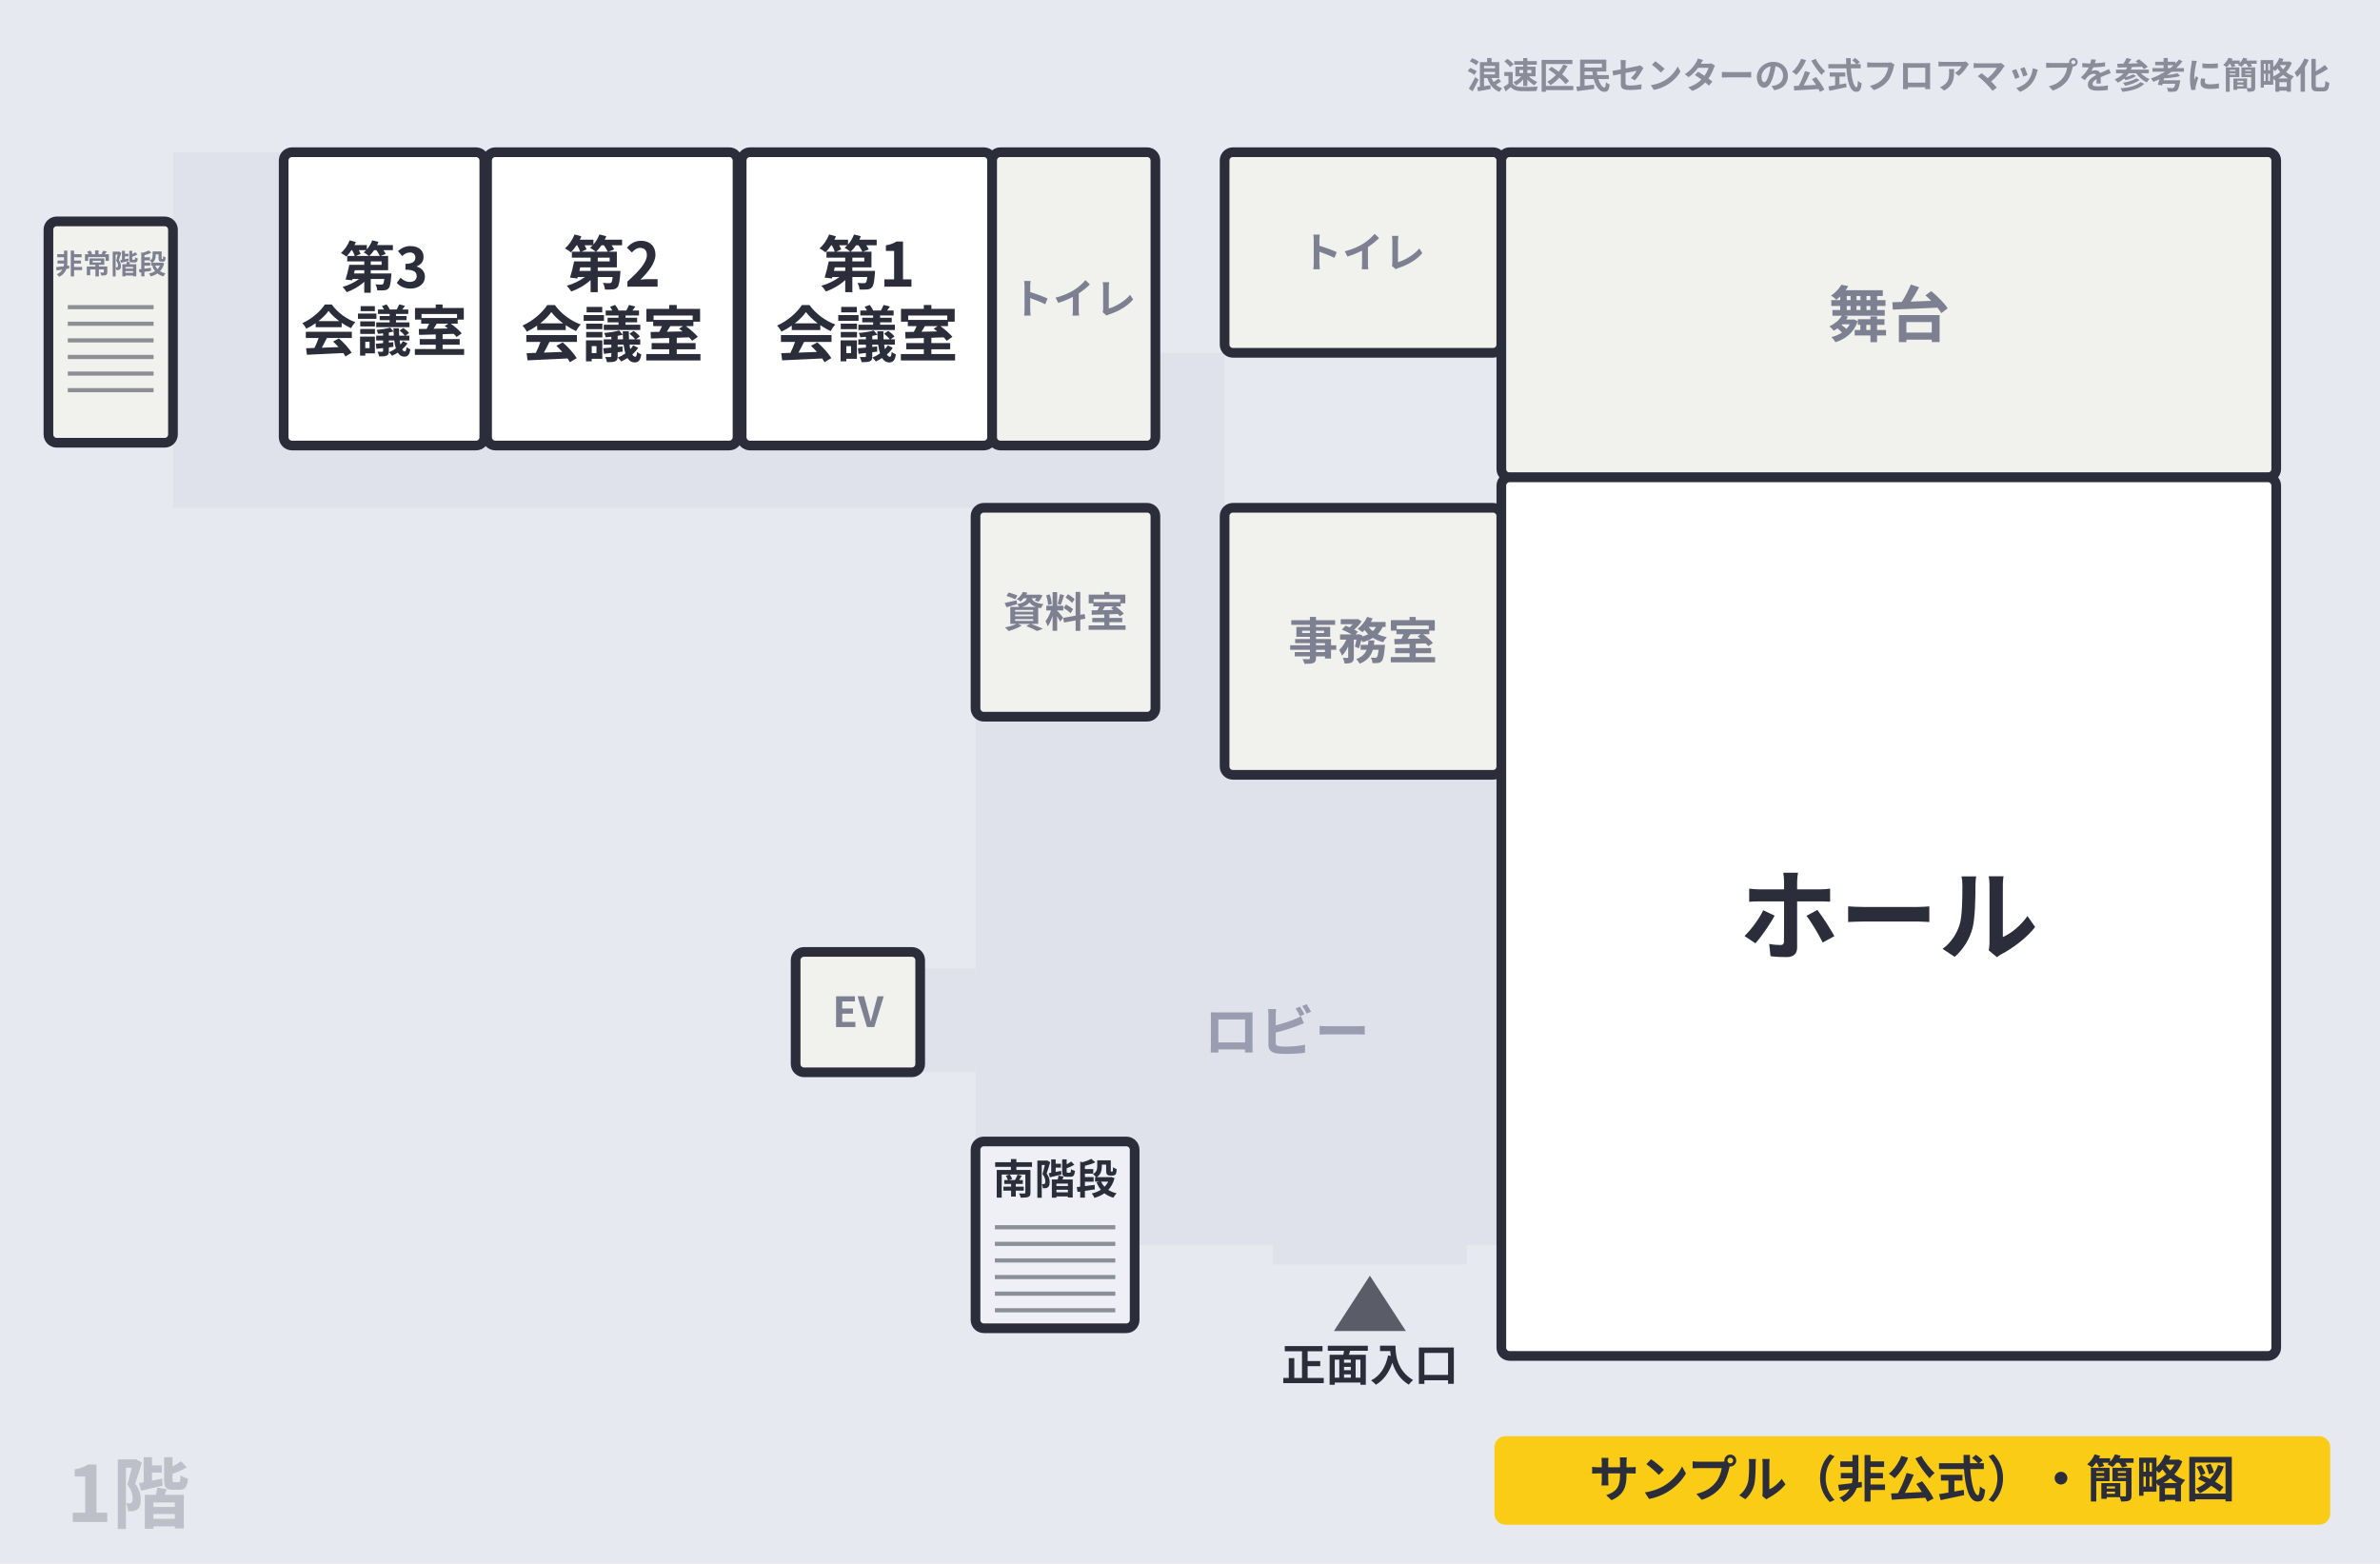
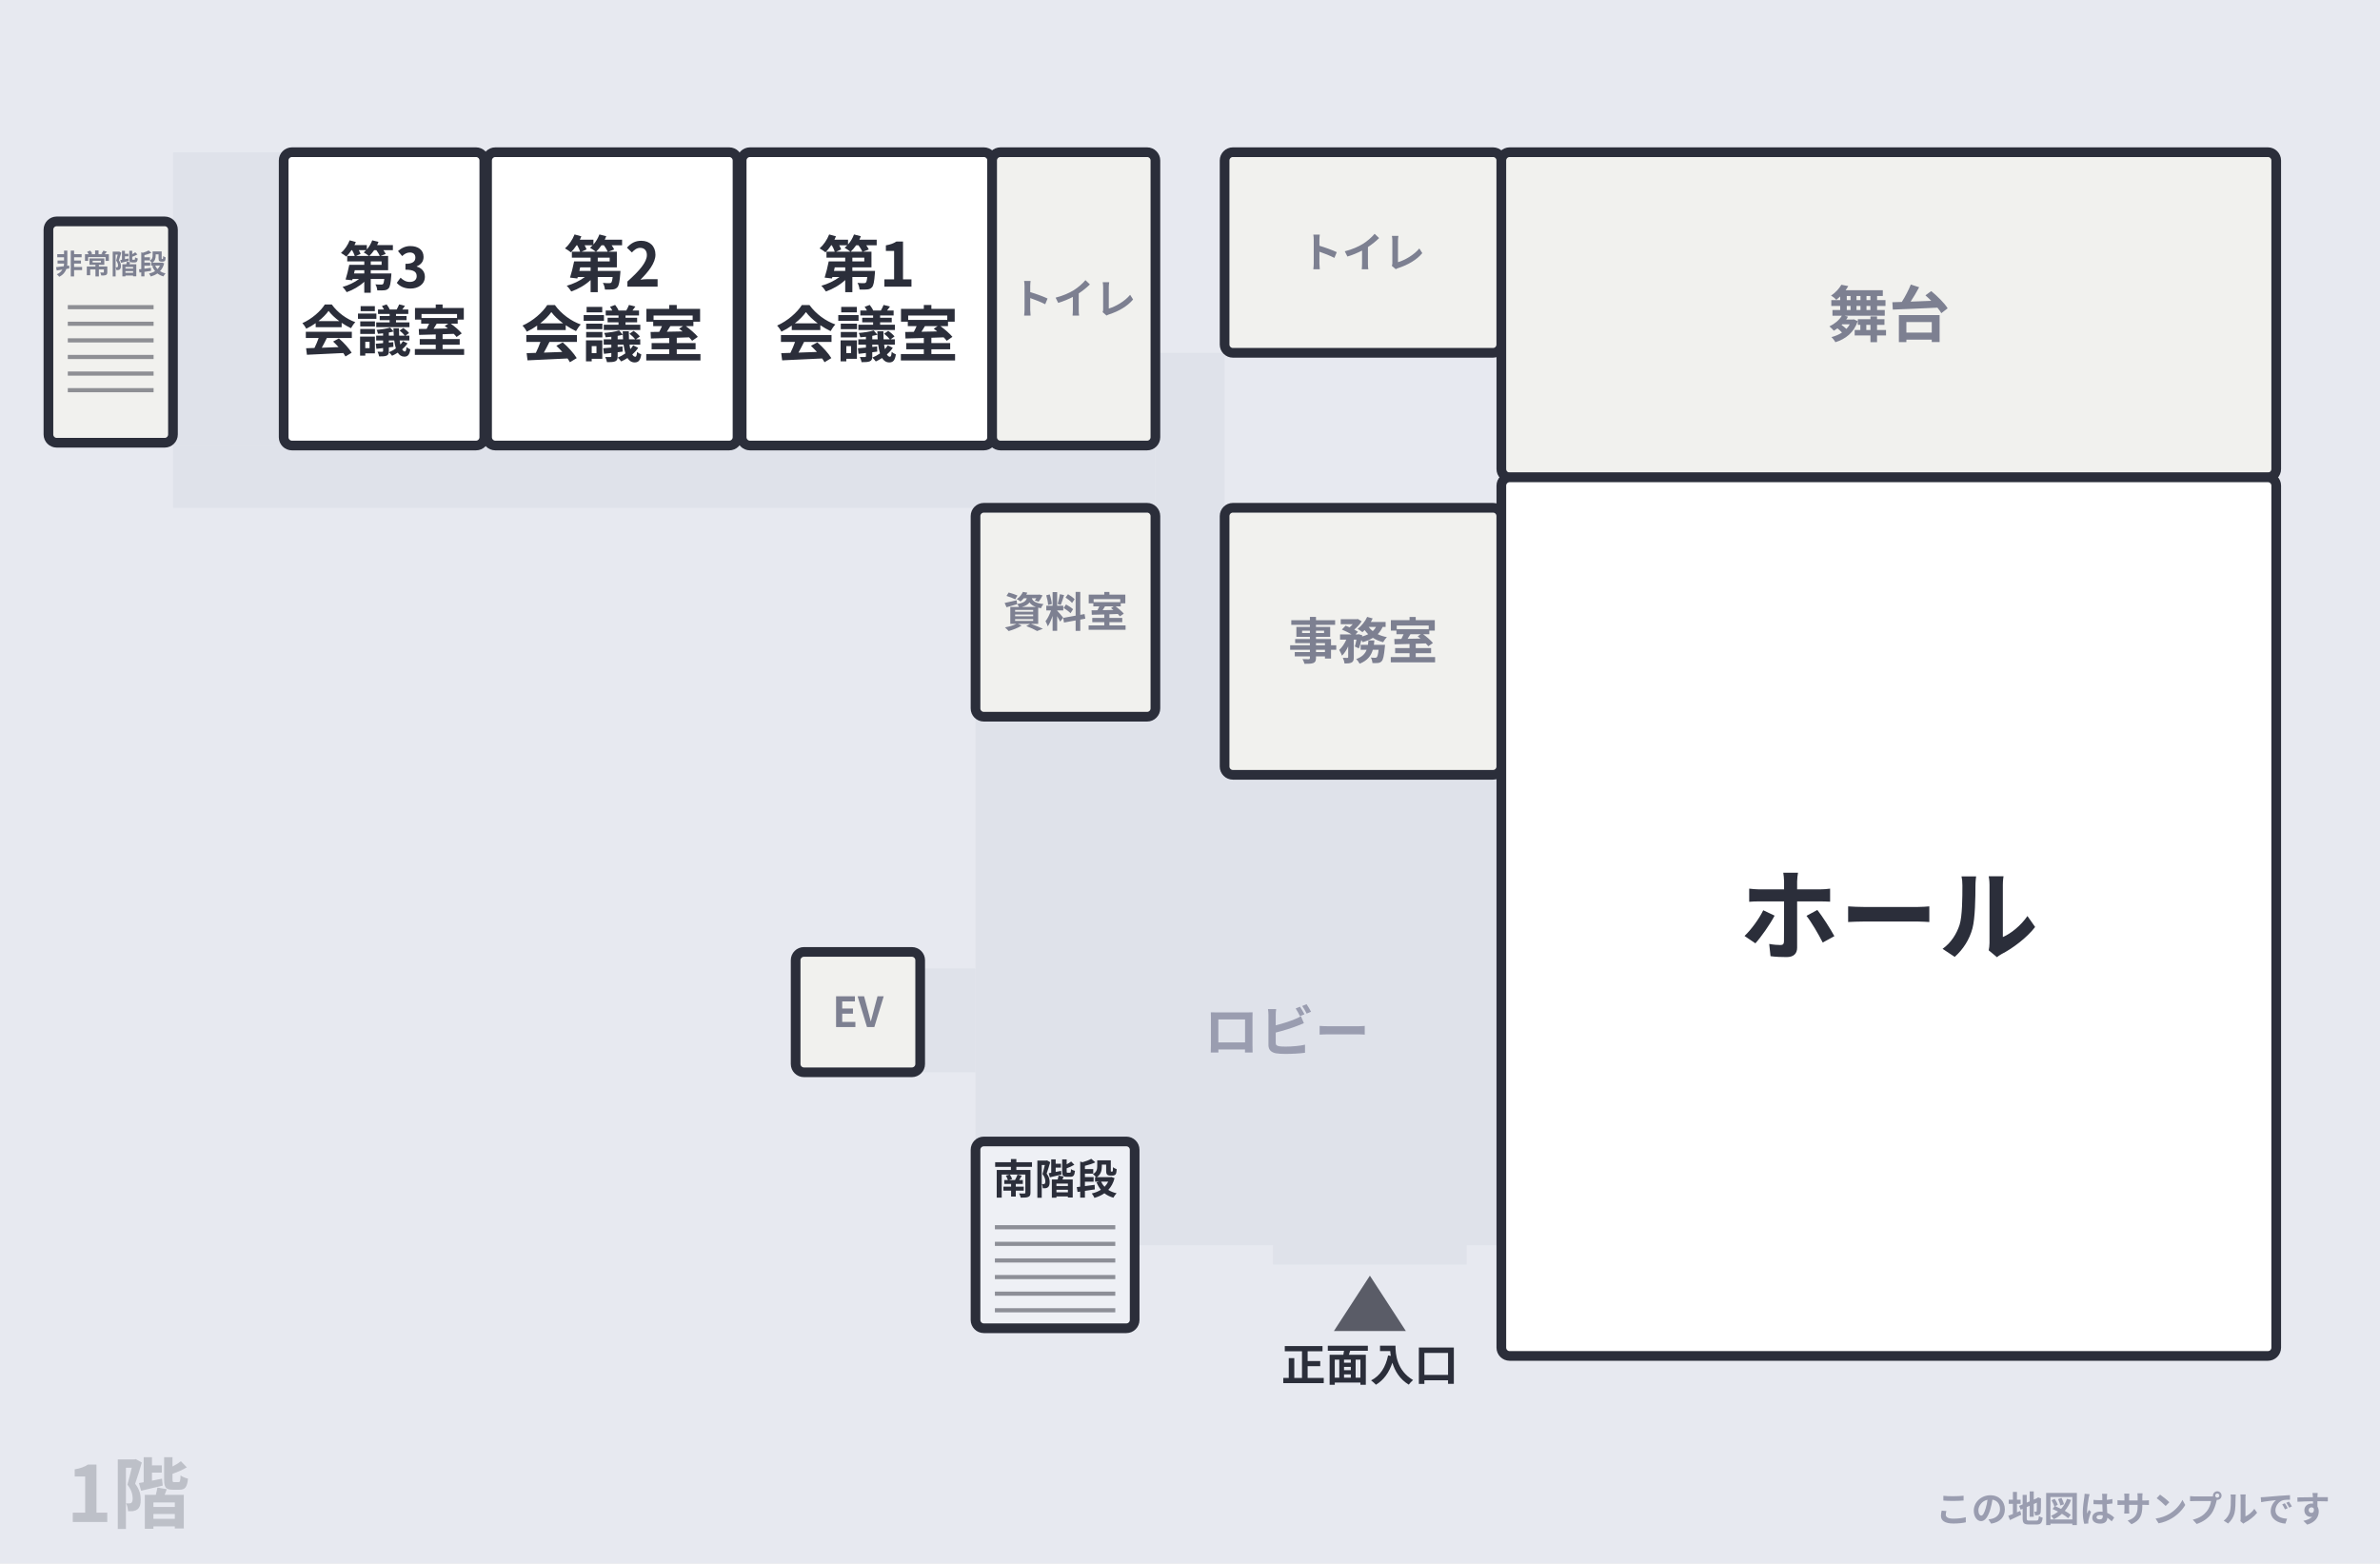
<svg xmlns="http://www.w3.org/2000/svg" viewBox="0 0 1720 1130" width="1720" height="1130">
  <rect width="1720" height="1130" fill="#e7e9f0" />
  <defs>
    <pattern id="hatch" width="18" height="18" patternUnits="userSpaceOnUse" patternTransform="rotate(45)">
      <line x1="0" y1="0" x2="0" y2="18" stroke="#c9ccd8" stroke-width="6" />
    </pattern>
  </defs>
  <rect x="125" y="322" width="710" height="45" fill="#dfe2ea" />
  <rect x="125" y="110" width="80" height="212" fill="#dfe2ea" />
  <rect x="835" y="255" width="50" height="265" fill="#dfe2ea" />
  <rect x="705" y="518" width="380" height="382" fill="#dfe2ea" />
  <rect x="665" y="700" width="40" height="75" fill="#dfe2ea" />
  <rect x="35" y="160" width="90" height="160" rx="6" fill="#f1f1ee" stroke="#2b2e3a" stroke-width="7" />
  <line x1="49" y1="222" x2="111" y2="222" stroke="#2b2e3a" stroke-width="3" opacity=".5" />
  <line x1="49" y1="234" x2="111" y2="234" stroke="#2b2e3a" stroke-width="3" opacity=".5" />
  <line x1="49" y1="246" x2="111" y2="246" stroke="#2b2e3a" stroke-width="3" opacity=".5" />
  <line x1="49" y1="258" x2="111" y2="258" stroke="#2b2e3a" stroke-width="3" opacity=".5" />
  <line x1="49" y1="270" x2="111" y2="270" stroke="#2b2e3a" stroke-width="3" opacity=".5" />
  <line x1="49" y1="282" x2="111" y2="282" stroke="#2b2e3a" stroke-width="3" opacity=".5" />
  <text x="80.0" y="198" text-anchor="middle" font-family="'Hiragino Sans','Noto Sans JP','Noto Sans CJK JP','IPAGothic',sans-serif" font-size="20" font-weight="700" fill="#7d8091">非常階段</text>
  <rect x="205" y="110" width="145" height="212" rx="6" fill="#ffffff" stroke="#2b2e3a" stroke-width="7" />
  <text x="277.5" y="208.0" text-anchor="middle" font-family="'Hiragino Sans','Noto Sans JP','Noto Sans CJK JP','IPAGothic',sans-serif" font-size="40" font-weight="700" fill="#2b2e3a">第3</text>
  <text x="277.5" y="254.0" text-anchor="middle" font-family="'Hiragino Sans','Noto Sans JP','Noto Sans CJK JP','IPAGothic',sans-serif" font-size="40" font-weight="700" fill="#2b2e3a">会議室</text>
  <rect x="352" y="110" width="181" height="212" rx="6" fill="#ffffff" stroke="#2b2e3a" stroke-width="7" />
  <text x="442.5" y="207.2" text-anchor="middle" font-family="'Hiragino Sans','Noto Sans JP','Noto Sans CJK JP','IPAGothic',sans-serif" font-size="44" font-weight="700" fill="#2b2e3a">第2</text>
  <text x="442.5" y="257.8" text-anchor="middle" font-family="'Hiragino Sans','Noto Sans JP','Noto Sans CJK JP','IPAGothic',sans-serif" font-size="44" font-weight="700" fill="#2b2e3a">会議室</text>
  <rect x="536" y="110" width="181" height="212" rx="6" fill="#ffffff" stroke="#2b2e3a" stroke-width="7" />
  <text x="626.5" y="207.2" text-anchor="middle" font-family="'Hiragino Sans','Noto Sans JP','Noto Sans CJK JP','IPAGothic',sans-serif" font-size="44" font-weight="700" fill="#2b2e3a">第1</text>
  <text x="626.5" y="257.8" text-anchor="middle" font-family="'Hiragino Sans','Noto Sans JP','Noto Sans CJK JP','IPAGothic',sans-serif" font-size="44" font-weight="700" fill="#2b2e3a">会議室</text>
  <rect x="717" y="110" width="118" height="212" rx="6" fill="#f1f1ee" stroke="#2b2e3a" stroke-width="7" />
  <text x="776.0" y="226.8" text-anchor="middle" font-family="'Hiragino Sans','Noto Sans JP','Noto Sans CJK JP','IPAGothic',sans-serif" font-size="30" font-weight="700" fill="#7d8091">トイレ</text>
  <rect x="885" y="110" width="200" height="145" rx="6" fill="#f1f1ee" stroke="#2b2e3a" stroke-width="7" />
  <text x="985.0" y="193.3" text-anchor="middle" font-family="'Hiragino Sans','Noto Sans JP','Noto Sans CJK JP','IPAGothic',sans-serif" font-size="30" font-weight="700" fill="#7d8091">トイレ</text>
  <rect x="705" y="367" width="130" height="151" rx="6" fill="#f1f1ee" stroke="#2b2e3a" stroke-width="7" />
  <text x="770.0" y="453.3" text-anchor="middle" font-family="'Hiragino Sans','Noto Sans JP','Noto Sans CJK JP','IPAGothic',sans-serif" font-size="30" font-weight="700" fill="#7d8091">資料室</text>
  <rect x="885" y="367" width="200" height="193" rx="6" fill="#f1f1ee" stroke="#2b2e3a" stroke-width="7" />
  <text x="985.0" y="476.46" text-anchor="middle" font-family="'Hiragino Sans','Noto Sans JP','Noto Sans CJK JP','IPAGothic',sans-serif" font-size="36" font-weight="700" fill="#7d8091">事務室</text>
  <rect x="1085" y="110" width="560" height="235" rx="6" fill="#f1f1ee" stroke="#2b2e3a" stroke-width="7" />
  <text x="1365.0" y="243.34" text-anchor="middle" font-family="'Hiragino Sans','Noto Sans JP','Noto Sans CJK JP','IPAGothic',sans-serif" font-size="44" font-weight="700" fill="#7d8091">舞台</text>
  <rect x="1085" y="345" width="560" height="635" rx="6" fill="#ffffff" stroke="#2b2e3a" stroke-width="7" />
  <text x="1365.0" y="688.42" text-anchor="middle" font-family="'Hiragino Sans','Noto Sans JP','Noto Sans CJK JP','IPAGothic',sans-serif" font-size="72" font-weight="700" fill="#2b2e3a">ホール</text>
  <rect x="575" y="688" width="90" height="87" rx="6" fill="#f1f1ee" stroke="#2b2e3a" stroke-width="7" />
  <text x="620.0" y="742.3" text-anchor="middle" font-family="'Hiragino Sans','Noto Sans JP','Noto Sans CJK JP','IPAGothic',sans-serif" font-size="30" font-weight="700" fill="#7d8091">EV</text>
  <rect x="705" y="825" width="115" height="135" rx="6" fill="#eef0f5" stroke="#2b2e3a" stroke-width="7" />
  <line x1="719" y1="887" x2="806" y2="887" stroke="#2b2e3a" stroke-width="3" opacity=".5" />
  <line x1="719" y1="899" x2="806" y2="899" stroke="#2b2e3a" stroke-width="3" opacity=".5" />
  <line x1="719" y1="911" x2="806" y2="911" stroke="#2b2e3a" stroke-width="3" opacity=".5" />
  <line x1="719" y1="923" x2="806" y2="923" stroke="#2b2e3a" stroke-width="3" opacity=".5" />
  <line x1="719" y1="935" x2="806" y2="935" stroke="#2b2e3a" stroke-width="3" opacity=".5" />
  <line x1="719" y1="947" x2="806" y2="947" stroke="#2b2e3a" stroke-width="3" opacity=".5" />
  <text x="762.5" y="863" text-anchor="middle" font-family="'Hiragino Sans','Noto Sans JP','Noto Sans CJK JP','IPAGothic',sans-serif" font-size="30" font-weight="700" fill="#2b2e3a">南階段</text>
  <text x="930" y="760" text-anchor="middle" font-family="'Hiragino Sans','Noto Sans JP','Noto Sans CJK JP','IPAGothic',sans-serif" font-size="40" font-weight="700" fill="#9a9db0">ロビー</text>
  <rect x="920" y="894" width="140" height="20" fill="#dfe2ea" />
  <path d="M 990 922 l -26 40 h 52 z" fill="#2b2e3a" opacity=".75" />
  <text x="990" y="998" text-anchor="middle" font-family="'Hiragino Sans','Noto Sans JP','Noto Sans CJK JP','IPAGothic',sans-serif" font-size="32" font-weight="700" fill="#2b2e3a">正面入口</text>
  <text x="48" y="1100" text-anchor="start" font-family="'Hiragino Sans','Noto Sans JP','Noto Sans CJK JP','IPAGothic',sans-serif" font-size="56" font-weight="900" fill="#2b2e3a" opacity=".22">1階</text>
-   <rect x="1080" y="1038" width="604" height="64" rx="8" fill="#facc15" />
-   <text x="1382" y="1082" text-anchor="middle" font-family="'Hiragino Sans','Noto Sans JP','Noto Sans CJK JP','IPAGothic',sans-serif" font-size="36" font-weight="900" fill="#2b2e3a">サンプル（非公式）・簡略図</text>
-   <text x="1684" y="64" text-anchor="end" font-family="'Hiragino Sans','Noto Sans JP','Noto Sans CJK JP','IPAGothic',sans-serif" font-size="26" font-weight="700" fill="#8a8d99">浪速区民センターの公式フロアマップを参考に簡略化</text>
+   <text x="1684" y="1100" text-anchor="end" font-family="'Hiragino Sans','Noto Sans JP','Noto Sans CJK JP','IPAGothic',sans-serif" font-size="26" font-weight="700" fill="#9a9db0">この地図はサンプルです</text>
</svg>
